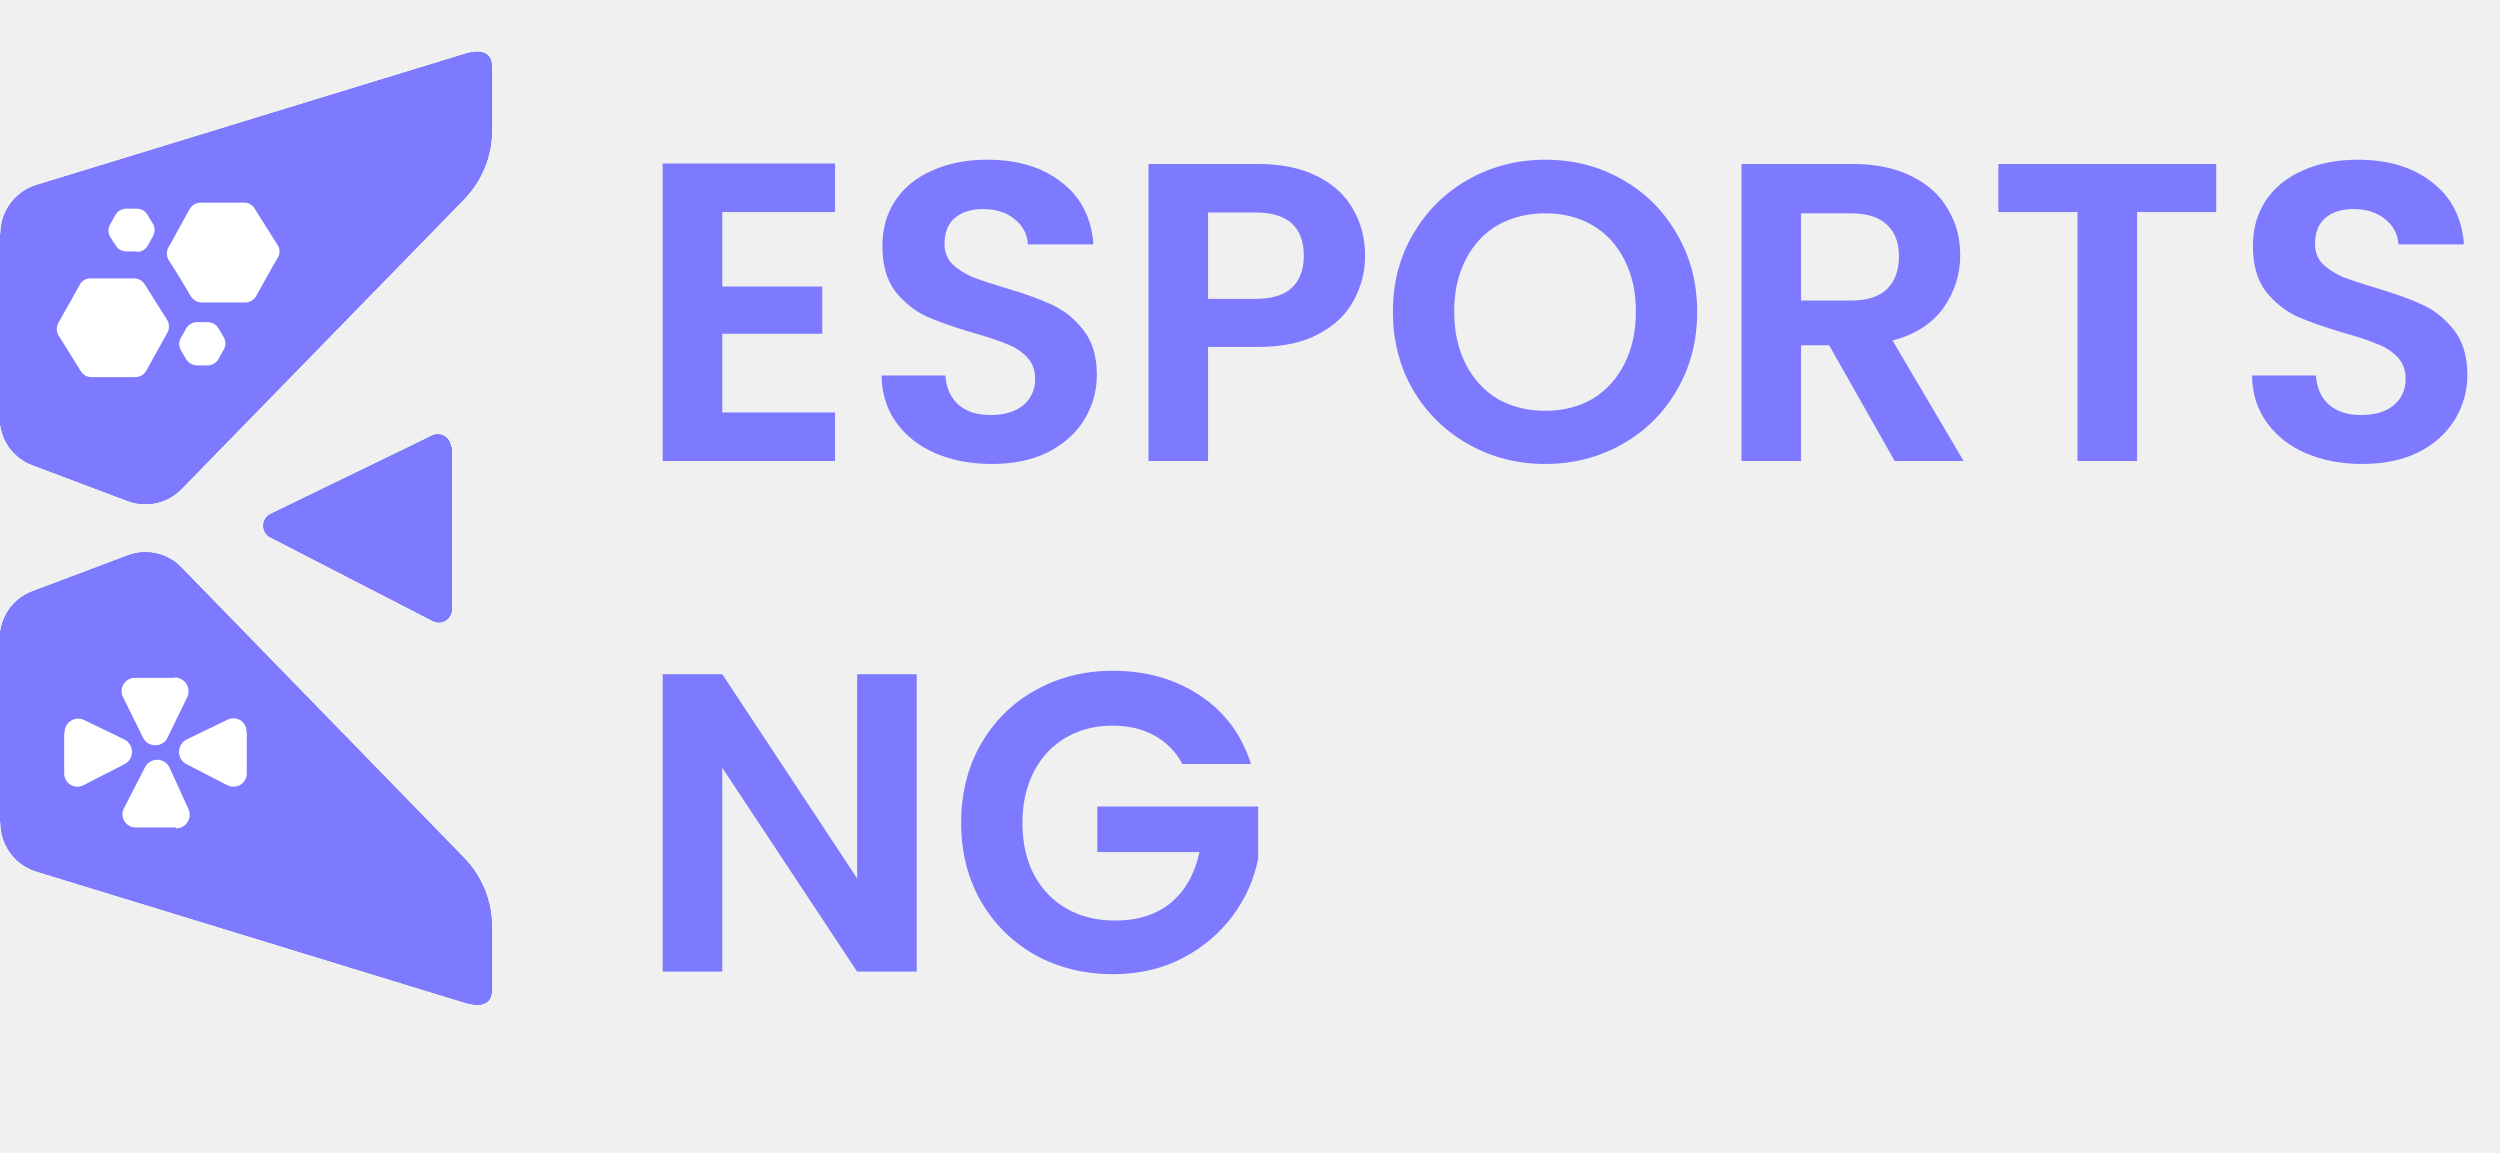
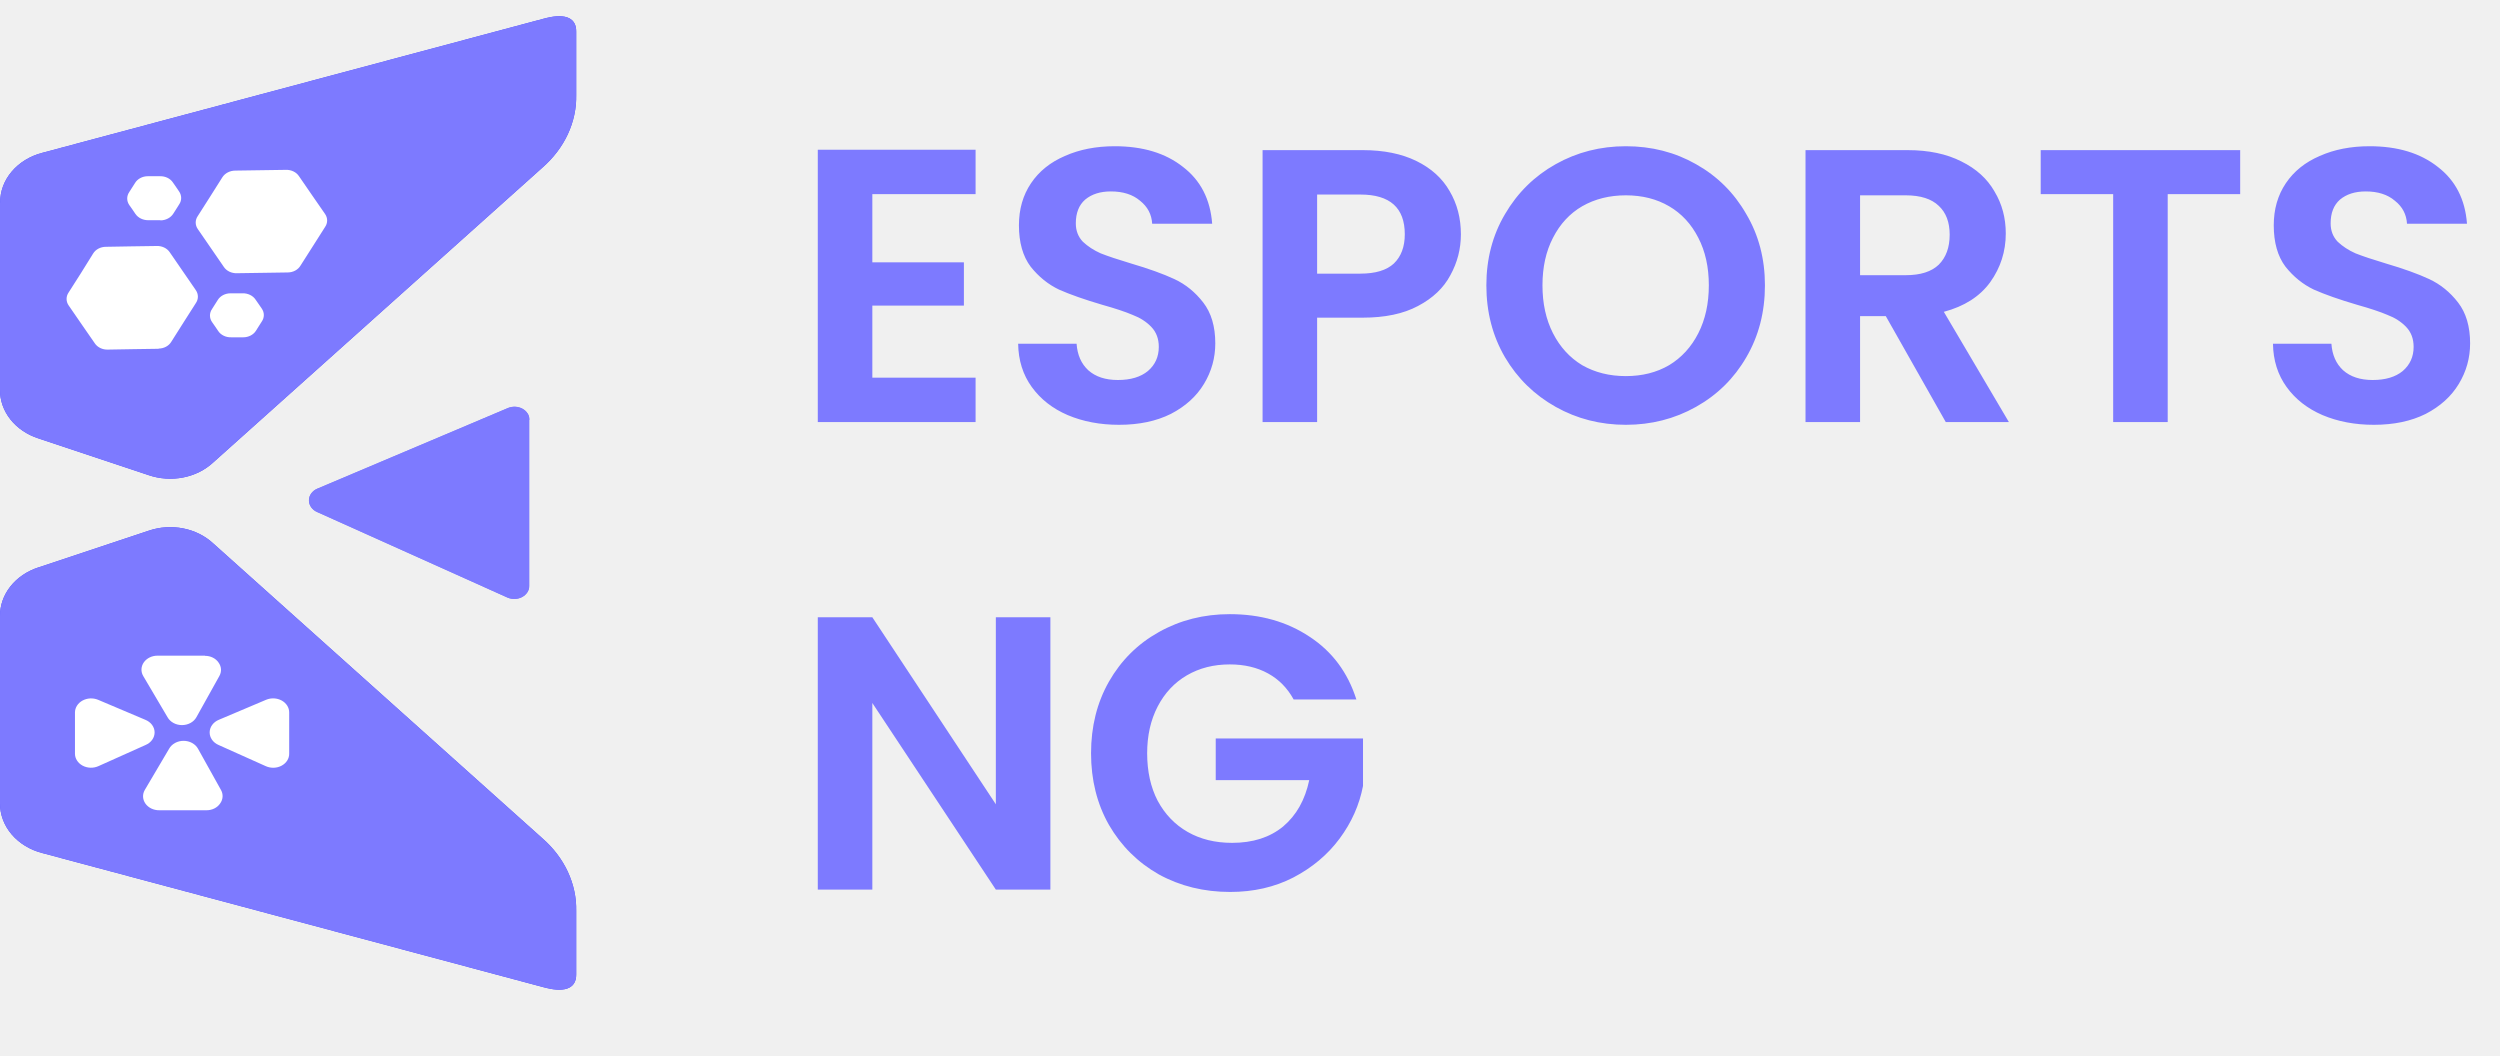
- <svg xmlns="http://www.w3.org/2000/svg" width="141" height="65" viewBox="0 0 141 65" fill="none">
-   <path fill-rule="evenodd" clip-rule="evenodd" d="M25.48 25.21V34.38C25.478 34.504 25.445 34.625 25.383 34.732C25.322 34.84 25.234 34.93 25.128 34.994C25.022 35.058 24.901 35.094 24.777 35.098C24.654 35.103 24.531 35.076 24.42 35.02L15.25 30.3C15.13 30.239 15.03 30.146 14.96 30.031C14.89 29.916 14.852 29.784 14.852 29.65C14.852 29.515 14.89 29.384 14.96 29.269C15.03 29.154 15.13 29.061 15.25 29L24.42 24.55C24.53 24.506 24.648 24.49 24.765 24.502C24.882 24.514 24.994 24.554 25.093 24.619C25.191 24.684 25.272 24.771 25.329 24.874C25.386 24.977 25.417 25.092 25.42 25.21" fill="#484AFD" />
-   <mask id="mask0_734_6017" style="mask-type:luminance" maskUnits="userSpaceOnUse" x="14" y="24" width="12" height="12">
-     <path d="M25.48 25.21V34.38C25.478 34.504 25.445 34.625 25.383 34.732C25.322 34.84 25.234 34.93 25.128 34.994C25.022 35.058 24.901 35.094 24.777 35.098C24.654 35.103 24.531 35.076 24.42 35.02L15.25 30.3C15.13 30.239 15.03 30.146 14.96 30.031C14.89 29.916 14.852 29.784 14.852 29.65C14.852 29.515 14.89 29.384 14.96 29.269C15.03 29.154 15.13 29.061 15.25 29L24.42 24.55C24.53 24.506 24.648 24.49 24.765 24.502C24.882 24.514 24.994 24.554 25.093 24.619C25.191 24.684 25.272 24.771 25.329 24.874C25.386 24.977 25.417 25.092 25.42 25.21" fill="white" />
+ <svg xmlns="http://www.w3.org/2000/svg" width="154" height="65" viewBox="0 0 154 65" fill="none">
+   <path d="M53.736 11.96V16.16H59.376V18.824H53.736V23.264H60.096V26H50.376V9.224H60.096V11.96H53.736ZM68.934 26.168C67.766 26.168 66.71 25.968 65.766 25.568C64.838 25.168 64.102 24.592 63.558 23.84C63.014 23.088 62.734 22.2 62.718 21.176H66.318C66.366 21.864 66.606 22.408 67.038 22.808C67.486 23.208 68.094 23.408 68.862 23.408C69.646 23.408 70.262 23.224 70.71 22.856C71.158 22.472 71.382 21.976 71.382 21.368C71.382 20.872 71.23 20.464 70.926 20.144C70.622 19.824 70.238 19.576 69.774 19.4C69.326 19.208 68.702 19 67.902 18.776C66.814 18.456 65.926 18.144 65.238 17.84C64.566 17.52 63.982 17.048 63.486 16.424C63.006 15.784 62.766 14.936 62.766 13.88C62.766 12.888 63.014 12.024 63.51 11.288C64.006 10.552 64.702 9.992 65.598 9.608C66.494 9.208 67.518 9.008 68.67 9.008C70.398 9.008 71.798 9.432 72.87 10.28C73.958 11.112 74.558 12.28 74.67 13.784H70.974C70.942 13.208 70.694 12.736 70.23 12.368C69.782 11.984 69.182 11.792 68.43 11.792C67.774 11.792 67.246 11.96 66.846 12.296C66.462 12.632 66.27 13.12 66.27 13.76C66.27 14.208 66.414 14.584 66.702 14.888C67.006 15.176 67.374 15.416 67.806 15.608C68.254 15.784 68.878 15.992 69.678 16.232C70.766 16.552 71.654 16.872 72.342 17.192C73.03 17.512 73.622 17.992 74.118 18.632C74.614 19.272 74.862 20.112 74.862 21.152C74.862 22.048 74.63 22.88 74.166 23.648C73.702 24.416 73.022 25.032 72.126 25.496C71.23 25.944 70.166 26.168 68.934 26.168ZM89.991 14.432C89.991 15.328 89.775 16.168 89.343 16.952C88.927 17.736 88.263 18.368 87.351 18.848C86.455 19.328 85.319 19.568 83.943 19.568H81.135V26H77.775V9.248H83.943C85.239 9.248 86.343 9.472 87.255 9.92C88.167 10.368 88.847 10.984 89.295 11.768C89.759 12.552 89.991 13.44 89.991 14.432ZM83.799 16.856C84.727 16.856 85.415 16.648 85.863 16.232C86.311 15.8 86.535 15.2 86.535 14.432C86.535 12.8 85.623 11.984 83.799 11.984H81.135V16.856H83.799ZM100.152 26.168C98.584 26.168 97.144 25.8 95.832 25.064C94.52 24.328 93.48 23.312 92.712 22.016C91.944 20.704 91.56 19.224 91.56 17.576C91.56 15.944 91.944 14.48 92.712 13.184C93.48 11.872 94.52 10.848 95.832 10.112C97.144 9.376 98.584 9.008 100.152 9.008C101.736 9.008 103.176 9.376 104.472 10.112C105.784 10.848 106.816 11.872 107.568 13.184C108.336 14.48 108.72 15.944 108.72 17.576C108.72 19.224 108.336 20.704 107.568 22.016C106.816 23.312 105.784 24.328 104.472 25.064C103.16 25.8 101.72 26.168 100.152 26.168ZM100.152 23.168C101.16 23.168 102.048 22.944 102.816 22.496C103.584 22.032 104.184 21.376 104.616 20.528C105.048 19.68 105.264 18.696 105.264 17.576C105.264 16.456 105.048 15.48 104.616 14.648C104.184 13.8 103.584 13.152 102.816 12.704C102.048 12.256 101.16 12.032 100.152 12.032C99.144 12.032 98.248 12.256 97.464 12.704C96.696 13.152 96.096 13.8 95.664 14.648C95.232 15.48 95.016 16.456 95.016 17.576C95.016 18.696 95.232 19.68 95.664 20.528C96.096 21.376 96.696 22.032 97.464 22.496C98.248 22.944 99.144 23.168 100.152 23.168ZM119.86 26L116.164 19.472H114.58V26H111.22V9.248H117.508C118.804 9.248 119.908 9.48 120.82 9.944C121.732 10.392 122.412 11.008 122.86 11.792C123.324 12.56 123.556 13.424 123.556 14.384C123.556 15.488 123.236 16.488 122.596 17.384C121.956 18.264 121.004 18.872 119.74 19.208L123.748 26H119.86ZM114.58 16.952H117.388C118.3 16.952 118.98 16.736 119.428 16.304C119.876 15.856 120.1 15.24 120.1 14.456C120.1 13.688 119.876 13.096 119.428 12.68C118.98 12.248 118.3 12.032 117.388 12.032H114.58V16.952ZM137.995 9.248V11.96H133.531V26H130.171V11.96H125.707V9.248H137.995ZM146.231 26.168C145.063 26.168 144.007 25.968 143.063 25.568C142.135 25.168 141.399 24.592 140.855 23.84C140.311 23.088 140.031 22.2 140.015 21.176H143.615C143.663 21.864 143.903 22.408 144.335 22.808C144.783 23.208 145.391 23.408 146.159 23.408C146.943 23.408 147.559 23.224 148.007 22.856C148.455 22.472 148.679 21.976 148.679 21.368C148.679 20.872 148.527 20.464 148.223 20.144C147.919 19.824 147.535 19.576 147.071 19.4C146.623 19.208 145.999 19 145.199 18.776C144.111 18.456 143.223 18.144 142.535 17.84C141.863 17.52 141.279 17.048 140.783 16.424C140.303 15.784 140.063 14.936 140.063 13.88C140.063 12.888 140.311 12.024 140.807 11.288C141.303 10.552 141.999 9.992 142.895 9.608C143.791 9.208 144.815 9.008 145.967 9.008C147.695 9.008 149.095 9.432 150.167 10.28C151.255 11.112 151.855 12.28 151.967 13.784H148.271C148.239 13.208 147.991 12.736 147.527 12.368C147.079 11.984 146.479 11.792 145.727 11.792C145.071 11.792 144.543 11.96 144.143 12.296C143.759 12.632 143.567 13.12 143.567 13.76C143.567 14.208 143.711 14.584 143.999 14.888C144.303 15.176 144.671 15.416 145.103 15.608C145.551 15.784 146.175 15.992 146.975 16.232C148.063 16.552 148.951 16.872 149.639 17.192C150.327 17.512 150.919 17.992 151.415 18.632C151.911 19.272 152.159 20.112 152.159 21.152C152.159 22.048 151.927 22.88 151.463 23.648C150.999 24.416 150.319 25.032 149.423 25.496C148.527 25.944 147.463 26.168 146.231 26.168Z" fill="#7D7AFF" />
+   <path d="M64.704 54.8H61.344L53.736 43.304V54.8H50.376V38.024H53.736L61.344 49.544V38.024H64.704V54.8ZM79.689 43.088C79.305 42.384 78.777 41.848 78.105 41.48C77.433 41.112 76.649 40.928 75.753 40.928C74.761 40.928 73.881 41.152 73.113 41.6C72.345 42.048 71.745 42.688 71.313 43.52C70.881 44.352 70.665 45.312 70.665 46.4C70.665 47.52 70.881 48.496 71.313 49.328C71.761 50.16 72.377 50.8 73.161 51.248C73.945 51.696 74.857 51.92 75.897 51.92C77.177 51.92 78.225 51.584 79.041 50.912C79.857 50.224 80.393 49.272 80.649 48.056H74.889V45.488H83.961V48.416C83.737 49.584 83.257 50.664 82.521 51.656C81.785 52.648 80.833 53.448 79.665 54.056C78.513 54.648 77.217 54.944 75.777 54.944C74.161 54.944 72.697 54.584 71.385 53.864C70.089 53.128 69.065 52.112 68.313 50.816C67.577 49.52 67.209 48.048 67.209 46.4C67.209 44.752 67.577 43.28 68.313 41.984C69.065 40.672 70.089 39.656 71.385 38.936C72.697 38.2 74.153 37.832 75.753 37.832C77.641 37.832 79.281 38.296 80.673 39.224C82.065 40.136 83.025 41.424 83.553 43.088H79.689Z" fill="#7D7AFF" />
+   <path fill-rule="evenodd" clip-rule="evenodd" d="M32.605 25.864V36.098C32.603 36.235 32.561 36.368 32.484 36.487C32.407 36.606 32.296 36.705 32.163 36.777C32.029 36.848 31.877 36.889 31.721 36.895C31.564 36.901 31.409 36.873 31.268 36.813L19.542 31.544C19.388 31.478 19.259 31.375 19.168 31.248C19.078 31.12 19.029 30.974 19.029 30.824C19.029 30.674 19.078 30.527 19.168 30.4C19.259 30.273 19.388 30.17 19.542 30.104L31.282 25.138C31.423 25.077 31.58 25.049 31.738 25.056C31.895 25.062 32.048 25.104 32.181 25.177C32.315 25.25 32.426 25.351 32.502 25.471C32.578 25.591 32.618 25.727 32.618 25.864" fill="#7D7AFF" />
+   <mask id="mask0_5308_13992" style="mask-type:luminance" maskUnits="userSpaceOnUse" x="19" y="25" width="14" height="12">
+     <path d="M32.605 25.864V36.098C32.603 36.235 32.561 36.368 32.484 36.487C32.407 36.606 32.296 36.705 32.163 36.777C32.029 36.848 31.877 36.889 31.721 36.895C31.564 36.901 31.409 36.873 31.268 36.813L19.542 31.544C19.388 31.478 19.259 31.375 19.168 31.248C19.078 31.12 19.029 30.974 19.029 30.824C19.029 30.674 19.078 30.527 19.168 30.4C19.259 30.273 19.388 30.17 19.542 30.104L31.282 25.138C31.423 25.077 31.58 25.049 31.738 25.056C31.895 25.062 32.048 25.104 32.181 25.177C32.315 25.25 32.426 25.351 32.502 25.471C32.578 25.591 32.618 25.727 32.618 25.864" fill="white" />
  </mask>
-   <g mask="url(#mask0_734_6017)">
-     <path d="M25.48 24.439H14.86V35.139H25.48V24.439Z" fill="#7D7AFF" />
+   <g mask="url(#mask0_5308_13992)">
+     <path d="M32.604 25.014H19.012V36.944H32.604V25.014Z" fill="#7D7AFF" />
  </g>
-   <path fill-rule="evenodd" clip-rule="evenodd" d="M0 46.37V36.04C-0.008 35.455 0.165 34.882 0.496 34.4C0.828 33.918 1.301 33.551 1.85 33.349L7.16 31.349C7.685 31.141 8.261 31.095 8.812 31.218C9.363 31.341 9.864 31.627 10.25 32.04L26.11 48.33C26.634 48.855 27.048 49.479 27.328 50.165C27.608 50.852 27.748 51.588 27.74 52.33V55.809C27.74 57.05 26.43 56.61 26.13 56.52L2.04 49.139C1.454 48.956 0.943 48.589 0.582 48.092C0.222 47.594 0.032 46.994 0.04 46.38" fill="#484AFD" />
-   <mask id="mask1_734_6017" style="mask-type:luminance" maskUnits="userSpaceOnUse" x="0" y="31" width="28" height="26">
-     <path d="M0 46.37V36.04C-0.008 35.455 0.165 34.882 0.496 34.4C0.828 33.918 1.301 33.551 1.85 33.349L7.16 31.349C7.685 31.141 8.261 31.095 8.812 31.218C9.363 31.341 9.864 31.627 10.25 32.04L26.11 48.33C26.634 48.855 27.048 49.479 27.328 50.165C27.608 50.852 27.748 51.588 27.74 52.33V55.809C27.74 57.05 26.43 56.61 26.13 56.52L2.04 49.139C1.454 48.956 0.943 48.589 0.582 48.092C0.222 47.594 0.032 46.994 0.04 46.38" fill="white" />
+   <path fill-rule="evenodd" clip-rule="evenodd" d="M0 49.489V37.954C-0.008 37.301 0.216 36.662 0.641 36.124C1.066 35.586 1.671 35.175 2.374 34.949L9.166 32.689C9.839 32.459 10.576 32.41 11.282 32.549C11.987 32.687 12.629 33.007 13.125 33.466L33.41 51.64C34.085 52.227 34.618 52.927 34.976 53.697C35.335 54.468 35.513 55.293 35.499 56.124V60.007C35.499 61.385 33.825 60.903 33.446 60.803L2.619 52.552C1.86 52.359 1.194 51.956 0.721 51.403C0.249 50.85 -0.004 50.178 0 49.489Z" fill="#484AFD" />
+   <mask id="mask1_5308_13992" style="mask-type:luminance" maskUnits="userSpaceOnUse" x="0" y="32" width="36" height="29">
+     <path d="M0 49.489V37.954C-0.008 37.301 0.216 36.662 0.641 36.124C1.066 35.586 1.671 35.175 2.374 34.949L9.166 32.689C9.839 32.459 10.576 32.41 11.282 32.549C11.987 32.687 12.629 33.007 13.125 33.466L33.41 51.64C34.085 52.227 34.618 52.927 34.976 53.697C35.335 54.468 35.513 55.293 35.499 56.124V60.007C35.499 61.385 33.825 60.903 33.446 60.803L2.619 52.552C1.86 52.359 1.194 51.956 0.721 51.403C0.249 50.85 -0.004 50.178 0 49.489Z" fill="white" />
  </mask>
-   <g mask="url(#mask1_734_6017)">
-     <path d="M27.74 30.899H0V57.029H27.74V30.899Z" fill="#7D7AFF" />
+   <g mask="url(#mask1_5308_13992)">
+     <path d="M35.499 32.219H0V61.372H35.499V32.219Z" fill="#7D7AFF" />
  </g>
-   <path fill-rule="evenodd" clip-rule="evenodd" d="M0 13.21V23.54C-0.008 24.125 0.165 24.698 0.496 25.18C0.828 25.662 1.301 26.029 1.85 26.23L7.16 28.23C7.685 28.437 8.259 28.483 8.809 28.362C9.36 28.241 9.862 27.958 10.25 27.55L26.11 11.29C26.633 10.764 27.047 10.14 27.326 9.453C27.606 8.767 27.747 8.031 27.74 7.29V3.78C27.74 2.55 26.43 2.98 26.13 3.07L2.04 10.45C1.454 10.633 0.943 11.001 0.582 11.498C0.222 11.995 0.032 12.596 0.04 13.21" fill="#484AFD" />
-   <mask id="mask2_734_6017" style="mask-type:luminance" maskUnits="userSpaceOnUse" x="0" y="2" width="28" height="27">
-     <path d="M0 13.21V23.54C-0.008 24.125 0.165 24.698 0.496 25.18C0.828 25.662 1.301 26.029 1.85 26.23L7.16 28.23C7.685 28.437 8.259 28.483 8.809 28.362C9.36 28.241 9.862 27.958 10.25 27.55L26.11 11.29C26.633 10.764 27.047 10.14 27.326 9.453C27.606 8.767 27.747 8.031 27.74 7.29V3.78C27.74 2.55 26.43 2.98 26.13 3.07L2.04 10.45C1.454 10.633 0.943 11.001 0.582 11.498C0.222 11.995 0.032 12.596 0.04 13.21" fill="white" />
+   <path fill-rule="evenodd" clip-rule="evenodd" d="M0 12.485V24.004C-0.008 24.657 0.215 25.297 0.64 25.835C1.065 26.373 1.671 26.783 2.374 27.009L9.166 29.273C9.839 29.502 10.576 29.551 11.281 29.413C11.987 29.274 12.629 28.955 13.125 28.496L33.411 10.326C34.085 9.738 34.618 9.039 34.977 8.269C35.335 7.498 35.513 6.673 35.499 5.842V1.959C35.499 0.581 33.825 1.062 33.446 1.163L2.619 9.41C1.859 9.605 1.194 10.011 0.723 10.566C0.252 11.121 0.001 11.794 0.009 12.485" fill="#484AFD" />
+   <mask id="mask2_5308_13992" style="mask-type:luminance" maskUnits="userSpaceOnUse" x="0" y="1" width="36" height="29">
+     <path d="M0 12.485V24.004C-0.008 24.657 0.215 25.297 0.64 25.835C1.065 26.373 1.671 26.783 2.374 27.009L9.166 29.273C9.839 29.502 10.576 29.551 11.281 29.413C11.987 29.274 12.629 28.955 13.125 28.496L33.411 10.326C34.085 9.738 34.618 9.039 34.977 8.269C35.335 7.498 35.513 6.673 35.499 5.842V1.959C35.499 0.581 33.825 1.062 33.446 1.163L2.619 9.41C1.859 9.605 1.194 10.011 0.723 10.566C0.252 11.121 0.001 11.794 0.009 12.485" fill="white" />
  </mask>
-   <g mask="url(#mask2_734_6017)">
-     <path d="M27.74 2.55H0V28.68H27.74V2.55Z" fill="#7D7AFF" />
+   <g mask="url(#mask2_5308_13992)">
+     <path d="M35.499 0.589H0V29.742H35.499V0.589Z" fill="#7D7AFF" />
  </g>
-   <path fill-rule="evenodd" clip-rule="evenodd" d="M7.72 14.18H7.15C7.023 14.185 6.897 14.155 6.786 14.093C6.675 14.032 6.583 13.94 6.52 13.83L6.37 13.61L6.22 13.37C6.154 13.259 6.119 13.133 6.119 13.005C6.119 12.876 6.154 12.75 6.22 12.64L6.36 12.39L6.5 12.14C6.56 12.027 6.65 11.934 6.759 11.868C6.868 11.803 6.993 11.769 7.12 11.77H7.69C7.818 11.763 7.944 11.792 8.055 11.854C8.167 11.916 8.259 12.008 8.32 12.12L8.47 12.37L8.62 12.61C8.684 12.719 8.718 12.843 8.718 12.97C8.718 13.096 8.684 13.22 8.62 13.33L8.48 13.59L8.34 13.84C8.279 13.95 8.189 14.043 8.08 14.108C7.971 14.173 7.847 14.208 7.72 14.21M7.62 21.27H6.4H5.19C5.062 21.276 4.934 21.246 4.821 21.185C4.708 21.123 4.615 21.031 4.55 20.92L3.93 19.92L3.3 18.92C3.236 18.811 3.202 18.686 3.202 18.56C3.202 18.433 3.236 18.309 3.3 18.2L3.9 17.13L4.49 16.07C4.548 15.956 4.638 15.861 4.747 15.796C4.857 15.73 4.983 15.697 5.11 15.7H6.32H7.54C7.667 15.696 7.792 15.727 7.903 15.789C8.014 15.85 8.106 15.94 8.17 16.05L8.8 17.05L9.43 18.05C9.496 18.16 9.531 18.286 9.531 18.415C9.531 18.543 9.496 18.669 9.43 18.78L8.84 19.84L8.25 20.91C8.187 21.02 8.095 21.111 7.984 21.175C7.873 21.238 7.748 21.271 7.62 21.27ZM13.83 17.06H12.61H11.4C11.273 17.061 11.146 17.03 11.034 16.969C10.922 16.908 10.828 16.818 10.76 16.71L10.14 15.66L9.51 14.66C9.444 14.551 9.409 14.427 9.409 14.3C9.409 14.173 9.444 14.048 9.51 13.94L10.1 12.87L10.69 11.8C10.752 11.689 10.842 11.596 10.951 11.531C11.059 11.466 11.184 11.431 11.31 11.43H12.52H13.74C13.868 11.423 13.994 11.452 14.105 11.514C14.217 11.576 14.309 11.668 14.37 11.78L15 12.78L15.63 13.78C15.719 13.9 15.766 14.047 15.764 14.196C15.762 14.346 15.712 14.491 15.62 14.61L15.05 15.61L14.46 16.67C14.403 16.785 14.315 16.883 14.205 16.952C14.096 17.021 13.97 17.058 13.84 17.06H13.83ZM11.71 20.61H11.13C11.004 20.61 10.88 20.578 10.77 20.517C10.66 20.455 10.567 20.367 10.5 20.26L10.35 20.01L10.21 19.76C10.144 19.651 10.109 19.527 10.109 19.4C10.109 19.273 10.144 19.148 10.21 19.04L10.35 18.79L10.49 18.54C10.551 18.428 10.641 18.335 10.75 18.27C10.859 18.205 10.983 18.17 11.11 18.17H11.69C11.817 18.165 11.943 18.196 12.054 18.257C12.165 18.319 12.257 18.41 12.32 18.52L12.47 18.76L12.61 19.01C12.677 19.118 12.712 19.243 12.712 19.37C12.712 19.497 12.677 19.621 12.61 19.73L12.47 19.98L12.33 20.24C12.268 20.35 12.178 20.442 12.069 20.507C11.961 20.572 11.837 20.607 11.71 20.61Z" fill="white" />
-   <path fill-rule="evenodd" clip-rule="evenodd" d="M13.92 41.36V43.61C13.922 43.743 13.888 43.873 13.823 43.989C13.758 44.105 13.664 44.202 13.55 44.27C13.434 44.334 13.303 44.367 13.17 44.367C13.037 44.367 12.907 44.334 12.79 44.27L10.52 43.1C10.392 43.035 10.285 42.935 10.209 42.812C10.134 42.69 10.094 42.549 10.094 42.405C10.094 42.261 10.134 42.12 10.209 41.997C10.285 41.875 10.392 41.775 10.52 41.71L12.79 40.61C12.905 40.546 13.034 40.513 13.165 40.513C13.297 40.513 13.426 40.546 13.54 40.61C13.652 40.679 13.745 40.777 13.808 40.892C13.871 41.008 13.903 41.138 13.9 41.27M9.9 46.67H7.67C7.537 46.673 7.406 46.641 7.29 46.576C7.173 46.511 7.077 46.415 7.01 46.3C6.941 46.187 6.905 46.057 6.905 45.925C6.905 45.793 6.941 45.663 7.01 45.55L8.18 43.27C8.247 43.142 8.347 43.035 8.471 42.961C8.595 42.887 8.736 42.849 8.88 42.85C9.024 42.852 9.164 42.894 9.284 42.972C9.404 43.05 9.5 43.16 9.56 43.29L10.62 45.61C10.678 45.727 10.705 45.857 10.699 45.988C10.692 46.119 10.652 46.245 10.583 46.356C10.514 46.468 10.418 46.559 10.304 46.623C10.19 46.686 10.061 46.72 9.93 46.72L9.9 46.67ZM3.62 41.36V43.61C3.617 43.743 3.65 43.875 3.715 43.991C3.78 44.107 3.875 44.203 3.99 44.27C4.105 44.334 4.234 44.367 4.365 44.367C4.497 44.367 4.626 44.334 4.74 44.27L7.02 43.1C7.149 43.035 7.256 42.935 7.331 42.812C7.407 42.69 7.446 42.549 7.446 42.405C7.446 42.261 7.407 42.12 7.331 41.997C7.256 41.875 7.149 41.775 7.02 41.71L4.75 40.61C4.632 40.552 4.501 40.525 4.37 40.532C4.238 40.539 4.111 40.579 4 40.65C3.888 40.72 3.797 40.817 3.734 40.933C3.671 41.048 3.639 41.178 3.64 41.31L3.62 41.36ZM9.87 38.23H7.62C7.488 38.229 7.357 38.262 7.241 38.327C7.125 38.392 7.028 38.486 6.96 38.6C6.892 38.715 6.855 38.846 6.855 38.98C6.855 39.114 6.892 39.245 6.96 39.36L8.07 41.61C8.134 41.74 8.234 41.849 8.358 41.923C8.482 41.998 8.626 42.035 8.77 42.03C8.913 42.032 9.053 41.992 9.174 41.916C9.295 41.839 9.391 41.73 9.45 41.6L10.56 39.32C10.616 39.202 10.64 39.071 10.632 38.941C10.624 38.811 10.583 38.684 10.513 38.574C10.444 38.463 10.347 38.372 10.233 38.309C10.119 38.245 9.991 38.211 9.86 38.21L9.87 38.23Z" fill="white" />
-   <path d="M40.736 11.96V16.16H46.376V18.824H40.736V23.264H47.096V26H37.376V9.224H47.096V11.96H40.736ZM55.934 26.168C54.766 26.168 53.71 25.968 52.766 25.568C51.838 25.168 51.102 24.592 50.558 23.84C50.014 23.088 49.734 22.2 49.718 21.176H53.318C53.366 21.864 53.606 22.408 54.038 22.808C54.486 23.208 55.094 23.408 55.862 23.408C56.646 23.408 57.262 23.224 57.71 22.856C58.158 22.472 58.382 21.976 58.382 21.368C58.382 20.872 58.23 20.464 57.926 20.144C57.622 19.824 57.238 19.576 56.774 19.4C56.326 19.208 55.702 19 54.902 18.776C53.814 18.456 52.926 18.144 52.238 17.84C51.566 17.52 50.982 17.048 50.486 16.424C50.006 15.784 49.766 14.936 49.766 13.88C49.766 12.888 50.014 12.024 50.51 11.288C51.006 10.552 51.702 9.992 52.598 9.608C53.494 9.208 54.518 9.008 55.67 9.008C57.398 9.008 58.798 9.432 59.87 10.28C60.958 11.112 61.558 12.28 61.67 13.784H57.974C57.942 13.208 57.694 12.736 57.23 12.368C56.782 11.984 56.182 11.792 55.43 11.792C54.774 11.792 54.246 11.96 53.846 12.296C53.462 12.632 53.27 13.12 53.27 13.76C53.27 14.208 53.414 14.584 53.702 14.888C54.006 15.176 54.374 15.416 54.806 15.608C55.254 15.784 55.878 15.992 56.678 16.232C57.766 16.552 58.654 16.872 59.342 17.192C60.03 17.512 60.622 17.992 61.118 18.632C61.614 19.272 61.862 20.112 61.862 21.152C61.862 22.048 61.63 22.88 61.166 23.648C60.702 24.416 60.022 25.032 59.126 25.496C58.23 25.944 57.166 26.168 55.934 26.168ZM76.991 14.432C76.991 15.328 76.775 16.168 76.343 16.952C75.927 17.736 75.263 18.368 74.351 18.848C73.455 19.328 72.319 19.568 70.943 19.568H68.135V26H64.775V9.248H70.943C72.239 9.248 73.343 9.472 74.255 9.92C75.167 10.368 75.847 10.984 76.295 11.768C76.759 12.552 76.991 13.44 76.991 14.432ZM70.799 16.856C71.727 16.856 72.415 16.648 72.863 16.232C73.311 15.8 73.535 15.2 73.535 14.432C73.535 12.8 72.623 11.984 70.799 11.984H68.135V16.856H70.799ZM87.152 26.168C85.584 26.168 84.144 25.8 82.832 25.064C81.52 24.328 80.48 23.312 79.712 22.016C78.944 20.704 78.56 19.224 78.56 17.576C78.56 15.944 78.944 14.48 79.712 13.184C80.48 11.872 81.52 10.848 82.832 10.112C84.144 9.376 85.584 9.008 87.152 9.008C88.736 9.008 90.176 9.376 91.472 10.112C92.784 10.848 93.816 11.872 94.568 13.184C95.336 14.48 95.72 15.944 95.72 17.576C95.72 19.224 95.336 20.704 94.568 22.016C93.816 23.312 92.784 24.328 91.472 25.064C90.16 25.8 88.72 26.168 87.152 26.168ZM87.152 23.168C88.16 23.168 89.048 22.944 89.816 22.496C90.584 22.032 91.184 21.376 91.616 20.528C92.048 19.68 92.264 18.696 92.264 17.576C92.264 16.456 92.048 15.48 91.616 14.648C91.184 13.8 90.584 13.152 89.816 12.704C89.048 12.256 88.16 12.032 87.152 12.032C86.144 12.032 85.248 12.256 84.464 12.704C83.696 13.152 83.096 13.8 82.664 14.648C82.232 15.48 82.016 16.456 82.016 17.576C82.016 18.696 82.232 19.68 82.664 20.528C83.096 21.376 83.696 22.032 84.464 22.496C85.248 22.944 86.144 23.168 87.152 23.168ZM106.86 26L103.164 19.472H101.58V26H98.22V9.248H104.508C105.804 9.248 106.908 9.48 107.82 9.944C108.732 10.392 109.412 11.008 109.86 11.792C110.324 12.56 110.556 13.424 110.556 14.384C110.556 15.488 110.236 16.488 109.596 17.384C108.956 18.264 108.004 18.872 106.74 19.208L110.748 26H106.86ZM101.58 16.952H104.388C105.3 16.952 105.98 16.736 106.428 16.304C106.876 15.856 107.1 15.24 107.1 14.456C107.1 13.688 106.876 13.096 106.428 12.68C105.98 12.248 105.3 12.032 104.388 12.032H101.58V16.952ZM124.995 9.248V11.96H120.531V26H117.171V11.96H112.707V9.248H124.995ZM133.231 26.168C132.063 26.168 131.007 25.968 130.063 25.568C129.135 25.168 128.399 24.592 127.855 23.84C127.311 23.088 127.031 22.2 127.015 21.176H130.615C130.663 21.864 130.903 22.408 131.335 22.808C131.783 23.208 132.391 23.408 133.159 23.408C133.943 23.408 134.559 23.224 135.007 22.856C135.455 22.472 135.679 21.976 135.679 21.368C135.679 20.872 135.527 20.464 135.223 20.144C134.919 19.824 134.535 19.576 134.071 19.4C133.623 19.208 132.999 19 132.199 18.776C131.111 18.456 130.223 18.144 129.535 17.84C128.863 17.52 128.279 17.048 127.783 16.424C127.303 15.784 127.063 14.936 127.063 13.88C127.063 12.888 127.311 12.024 127.807 11.288C128.303 10.552 128.999 9.992 129.895 9.608C130.791 9.208 131.815 9.008 132.967 9.008C134.695 9.008 136.095 9.432 137.167 10.28C138.255 11.112 138.855 12.28 138.967 13.784H135.271C135.239 13.208 134.991 12.736 134.527 12.368C134.079 11.984 133.479 11.792 132.727 11.792C132.071 11.792 131.543 11.96 131.143 12.296C130.759 12.632 130.567 13.12 130.567 13.76C130.567 14.208 130.711 14.584 130.999 14.888C131.303 15.176 131.671 15.416 132.103 15.608C132.551 15.784 133.175 15.992 133.975 16.232C135.063 16.552 135.951 16.872 136.639 17.192C137.327 17.512 137.919 17.992 138.415 18.632C138.911 19.272 139.159 20.112 139.159 21.152C139.159 22.048 138.927 22.88 138.463 23.648C137.999 24.416 137.319 25.032 136.423 25.496C135.527 25.944 134.463 26.168 133.231 26.168Z" fill="#7D7AFF" />
-   <path d="M51.704 54.8H48.344L40.736 43.304V54.8H37.376V38.024H40.736L48.344 49.544V38.024H51.704V54.8ZM66.689 43.088C66.305 42.384 65.777 41.848 65.105 41.48C64.433 41.112 63.649 40.928 62.753 40.928C61.761 40.928 60.881 41.152 60.113 41.6C59.345 42.048 58.745 42.688 58.313 43.52C57.881 44.352 57.665 45.312 57.665 46.4C57.665 47.52 57.881 48.496 58.313 49.328C58.761 50.16 59.377 50.8 60.161 51.248C60.945 51.696 61.857 51.92 62.897 51.92C64.177 51.92 65.225 51.584 66.041 50.912C66.857 50.224 67.393 49.272 67.649 48.056H61.889V45.488H70.961V48.416C70.737 49.584 70.257 50.664 69.521 51.656C68.785 52.648 67.833 53.448 66.665 54.056C65.513 54.648 64.217 54.944 62.777 54.944C61.161 54.944 59.697 54.584 58.385 53.864C57.089 53.128 56.065 52.112 55.313 50.816C54.577 49.52 54.209 48.048 54.209 46.4C54.209 44.752 54.577 43.28 55.313 41.984C56.065 40.672 57.089 39.656 58.385 38.936C59.697 38.2 61.153 37.832 62.753 37.832C64.641 37.832 66.281 38.296 67.673 39.224C69.065 40.136 70.025 41.424 70.553 43.088H66.689Z" fill="#7D7AFF" />
+   <path fill-rule="evenodd" clip-rule="evenodd" d="M9.887 13.565H9.517H9.152C8.99 13.569 8.829 13.535 8.686 13.467C8.544 13.399 8.425 13.298 8.342 13.177L8.155 12.901L7.963 12.629C7.88 12.508 7.836 12.37 7.836 12.229C7.836 12.088 7.88 11.95 7.963 11.829L8.141 11.55L8.319 11.27C8.395 11.145 8.508 11.04 8.647 10.967C8.786 10.893 8.945 10.855 9.108 10.855H9.477H9.843C10.005 10.849 10.167 10.882 10.31 10.95C10.453 11.018 10.572 11.12 10.653 11.243L10.845 11.519L11.032 11.794C11.116 11.916 11.16 12.055 11.16 12.196C11.16 12.338 11.116 12.477 11.032 12.598L10.854 12.881L10.675 13.161C10.597 13.285 10.483 13.389 10.343 13.462C10.204 13.535 10.045 13.575 9.883 13.576M9.767 21.485L8.208 21.508L6.649 21.535C6.486 21.542 6.325 21.509 6.182 21.44C6.039 21.372 5.92 21.27 5.839 21.147L5.033 19.983L4.231 18.818C4.146 18.696 4.101 18.556 4.101 18.414C4.101 18.271 4.146 18.132 4.231 18.01L4.988 16.822L5.736 15.619C5.812 15.493 5.926 15.387 6.066 15.314C6.206 15.241 6.366 15.203 6.529 15.203L8.088 15.176L9.647 15.153C9.81 15.146 9.971 15.18 10.114 15.248C10.257 15.316 10.376 15.418 10.457 15.541L11.259 16.706L12.06 17.87C12.145 17.992 12.19 18.132 12.19 18.274C12.19 18.417 12.145 18.556 12.06 18.678L11.303 19.866L10.551 21.054C10.476 21.179 10.365 21.284 10.227 21.358C10.09 21.432 9.933 21.471 9.771 21.473L9.767 21.485ZM17.716 16.783L16.158 16.807L14.599 16.83C14.436 16.836 14.274 16.803 14.131 16.735C13.988 16.666 13.87 16.565 13.788 16.442L12.987 15.277L12.185 14.112C12.1 13.991 12.055 13.851 12.055 13.708C12.055 13.566 12.1 13.426 12.185 13.305L12.942 12.117L13.695 10.925C13.773 10.8 13.887 10.697 14.027 10.623C14.166 10.55 14.325 10.511 14.488 10.509L16.046 10.486L17.605 10.463C17.768 10.457 17.93 10.489 18.073 10.558C18.216 10.626 18.334 10.728 18.416 10.851L19.217 12.016L20.023 13.18C20.107 13.302 20.152 13.441 20.152 13.582C20.152 13.724 20.107 13.863 20.023 13.984L19.266 15.176L18.509 16.364C18.434 16.491 18.32 16.597 18.18 16.671C18.04 16.745 17.88 16.784 17.716 16.783ZM14.986 20.778H14.617H14.252C14.089 20.785 13.927 20.752 13.784 20.683C13.641 20.615 13.522 20.513 13.441 20.39L13.254 20.114L13.062 19.839C12.978 19.718 12.934 19.579 12.934 19.437C12.934 19.295 12.978 19.156 13.062 19.035L13.241 18.752L13.419 18.472C13.495 18.35 13.608 18.248 13.745 18.177C13.882 18.106 14.039 18.069 14.198 18.068H14.568H14.937C15.1 18.063 15.26 18.096 15.402 18.165C15.544 18.233 15.662 18.334 15.743 18.457L15.935 18.732L16.122 19.004C16.207 19.126 16.252 19.265 16.252 19.408C16.252 19.55 16.207 19.69 16.122 19.812L15.944 20.091L15.766 20.375C15.689 20.497 15.576 20.598 15.439 20.669C15.302 20.74 15.146 20.778 14.986 20.778Z" fill="white" />
+   <path fill-rule="evenodd" clip-rule="evenodd" d="M17.814 43.883V46.418C17.818 46.568 17.776 46.715 17.695 46.846C17.613 46.977 17.493 47.087 17.347 47.166C17.201 47.244 17.035 47.288 16.864 47.293C16.692 47.298 16.523 47.264 16.371 47.195L13.463 45.89C13.296 45.818 13.157 45.706 13.059 45.568C12.963 45.429 12.912 45.27 12.915 45.108C12.917 44.945 12.972 44.787 13.073 44.651C13.174 44.514 13.317 44.406 13.485 44.337L16.393 43.106C16.544 43.043 16.711 43.013 16.879 43.021C17.046 43.029 17.209 43.074 17.351 43.151C17.493 43.229 17.61 43.337 17.691 43.465C17.772 43.593 17.814 43.737 17.814 43.883ZM12.719 49.912H9.811C9.641 49.914 9.473 49.877 9.324 49.806C9.175 49.734 9.05 49.63 8.96 49.504C8.871 49.378 8.82 49.234 8.813 49.086C8.806 48.938 8.843 48.791 8.921 48.658L10.417 46.123C10.498 45.977 10.624 45.854 10.782 45.767C10.939 45.681 11.121 45.635 11.308 45.635C11.494 45.635 11.676 45.681 11.834 45.767C11.991 45.854 12.118 45.977 12.198 46.123L13.61 48.658C13.685 48.789 13.719 48.935 13.711 49.081C13.702 49.227 13.651 49.369 13.561 49.493C13.476 49.621 13.353 49.728 13.205 49.801C13.057 49.875 12.89 49.913 12.719 49.912ZM4.618 43.883V46.418C4.616 46.567 4.658 46.714 4.741 46.844C4.823 46.975 4.942 47.084 5.088 47.163C5.233 47.241 5.399 47.285 5.57 47.291C5.74 47.296 5.91 47.263 6.061 47.195L8.97 45.89C9.138 45.819 9.279 45.708 9.377 45.569C9.475 45.431 9.526 45.27 9.524 45.108C9.522 44.945 9.466 44.786 9.364 44.649C9.262 44.513 9.117 44.405 8.947 44.337L6.039 43.106C5.888 43.044 5.721 43.015 5.554 43.023C5.388 43.032 5.226 43.077 5.084 43.154C4.942 43.232 4.825 43.339 4.744 43.467C4.663 43.594 4.619 43.737 4.618 43.883ZM12.635 40.389H9.713C9.543 40.387 9.375 40.424 9.226 40.495C9.077 40.567 8.952 40.671 8.862 40.797C8.773 40.923 8.722 41.067 8.715 41.215C8.708 41.363 8.745 41.511 8.823 41.643L10.319 44.178C10.4 44.324 10.526 44.447 10.684 44.534C10.841 44.62 11.024 44.666 11.21 44.666C11.396 44.666 11.578 44.62 11.736 44.534C11.893 44.447 12.02 44.324 12.1 44.178L13.512 41.643C13.587 41.512 13.622 41.366 13.613 41.219C13.603 41.073 13.55 40.931 13.459 40.808C13.373 40.682 13.25 40.577 13.103 40.506C12.956 40.434 12.79 40.398 12.621 40.4L12.635 40.389Z" fill="white" />
</svg>
